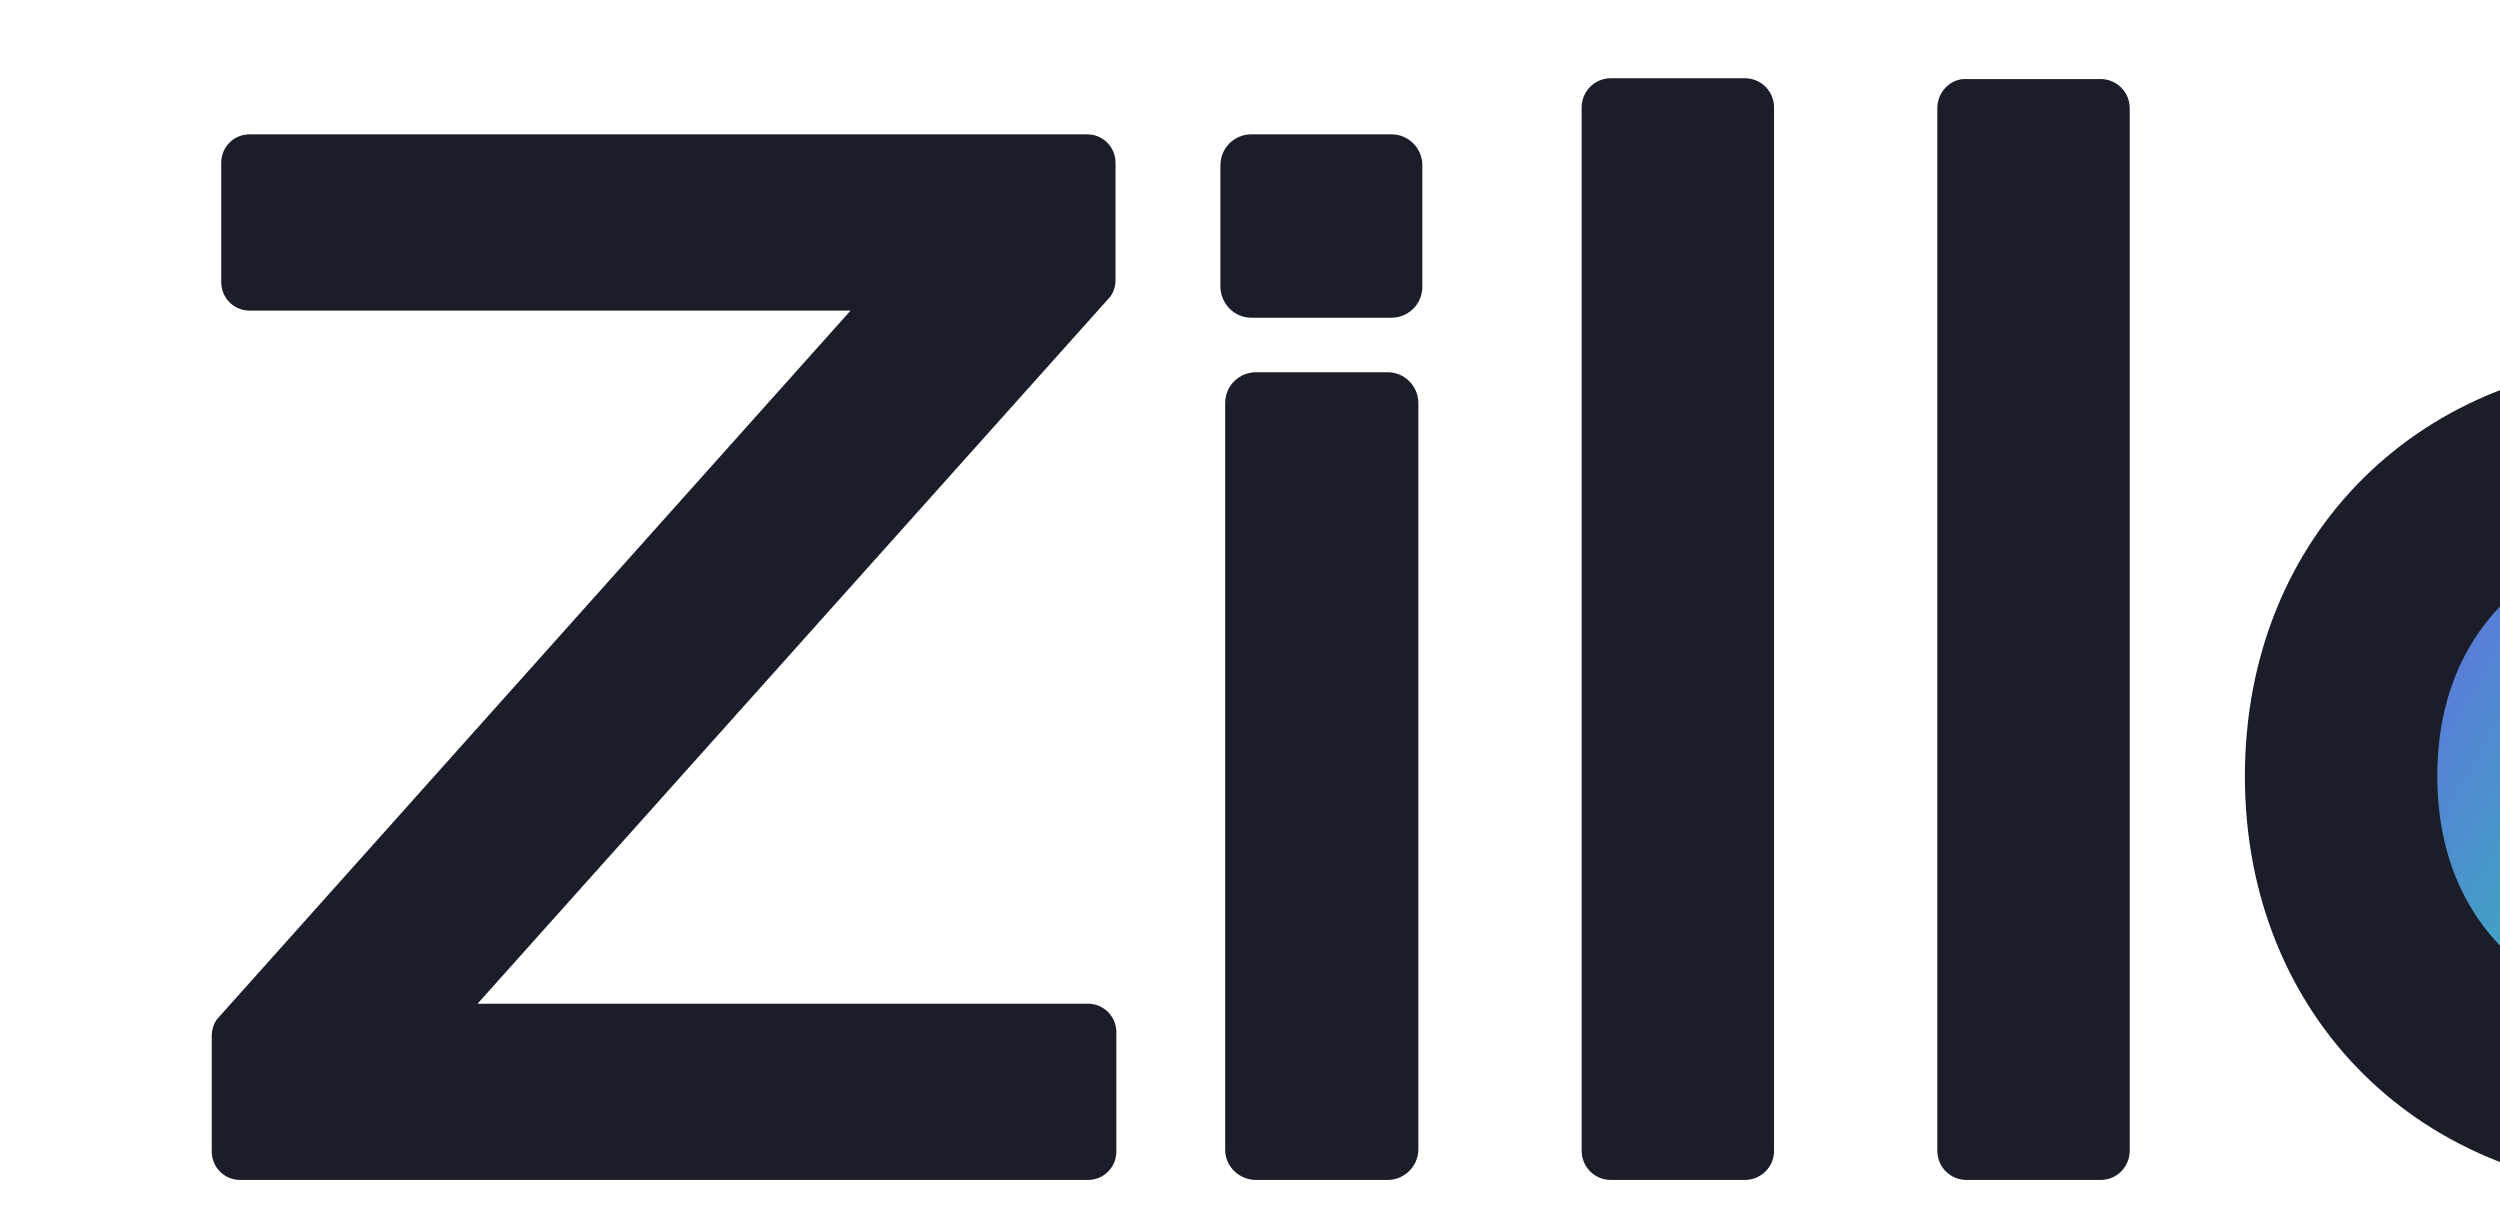
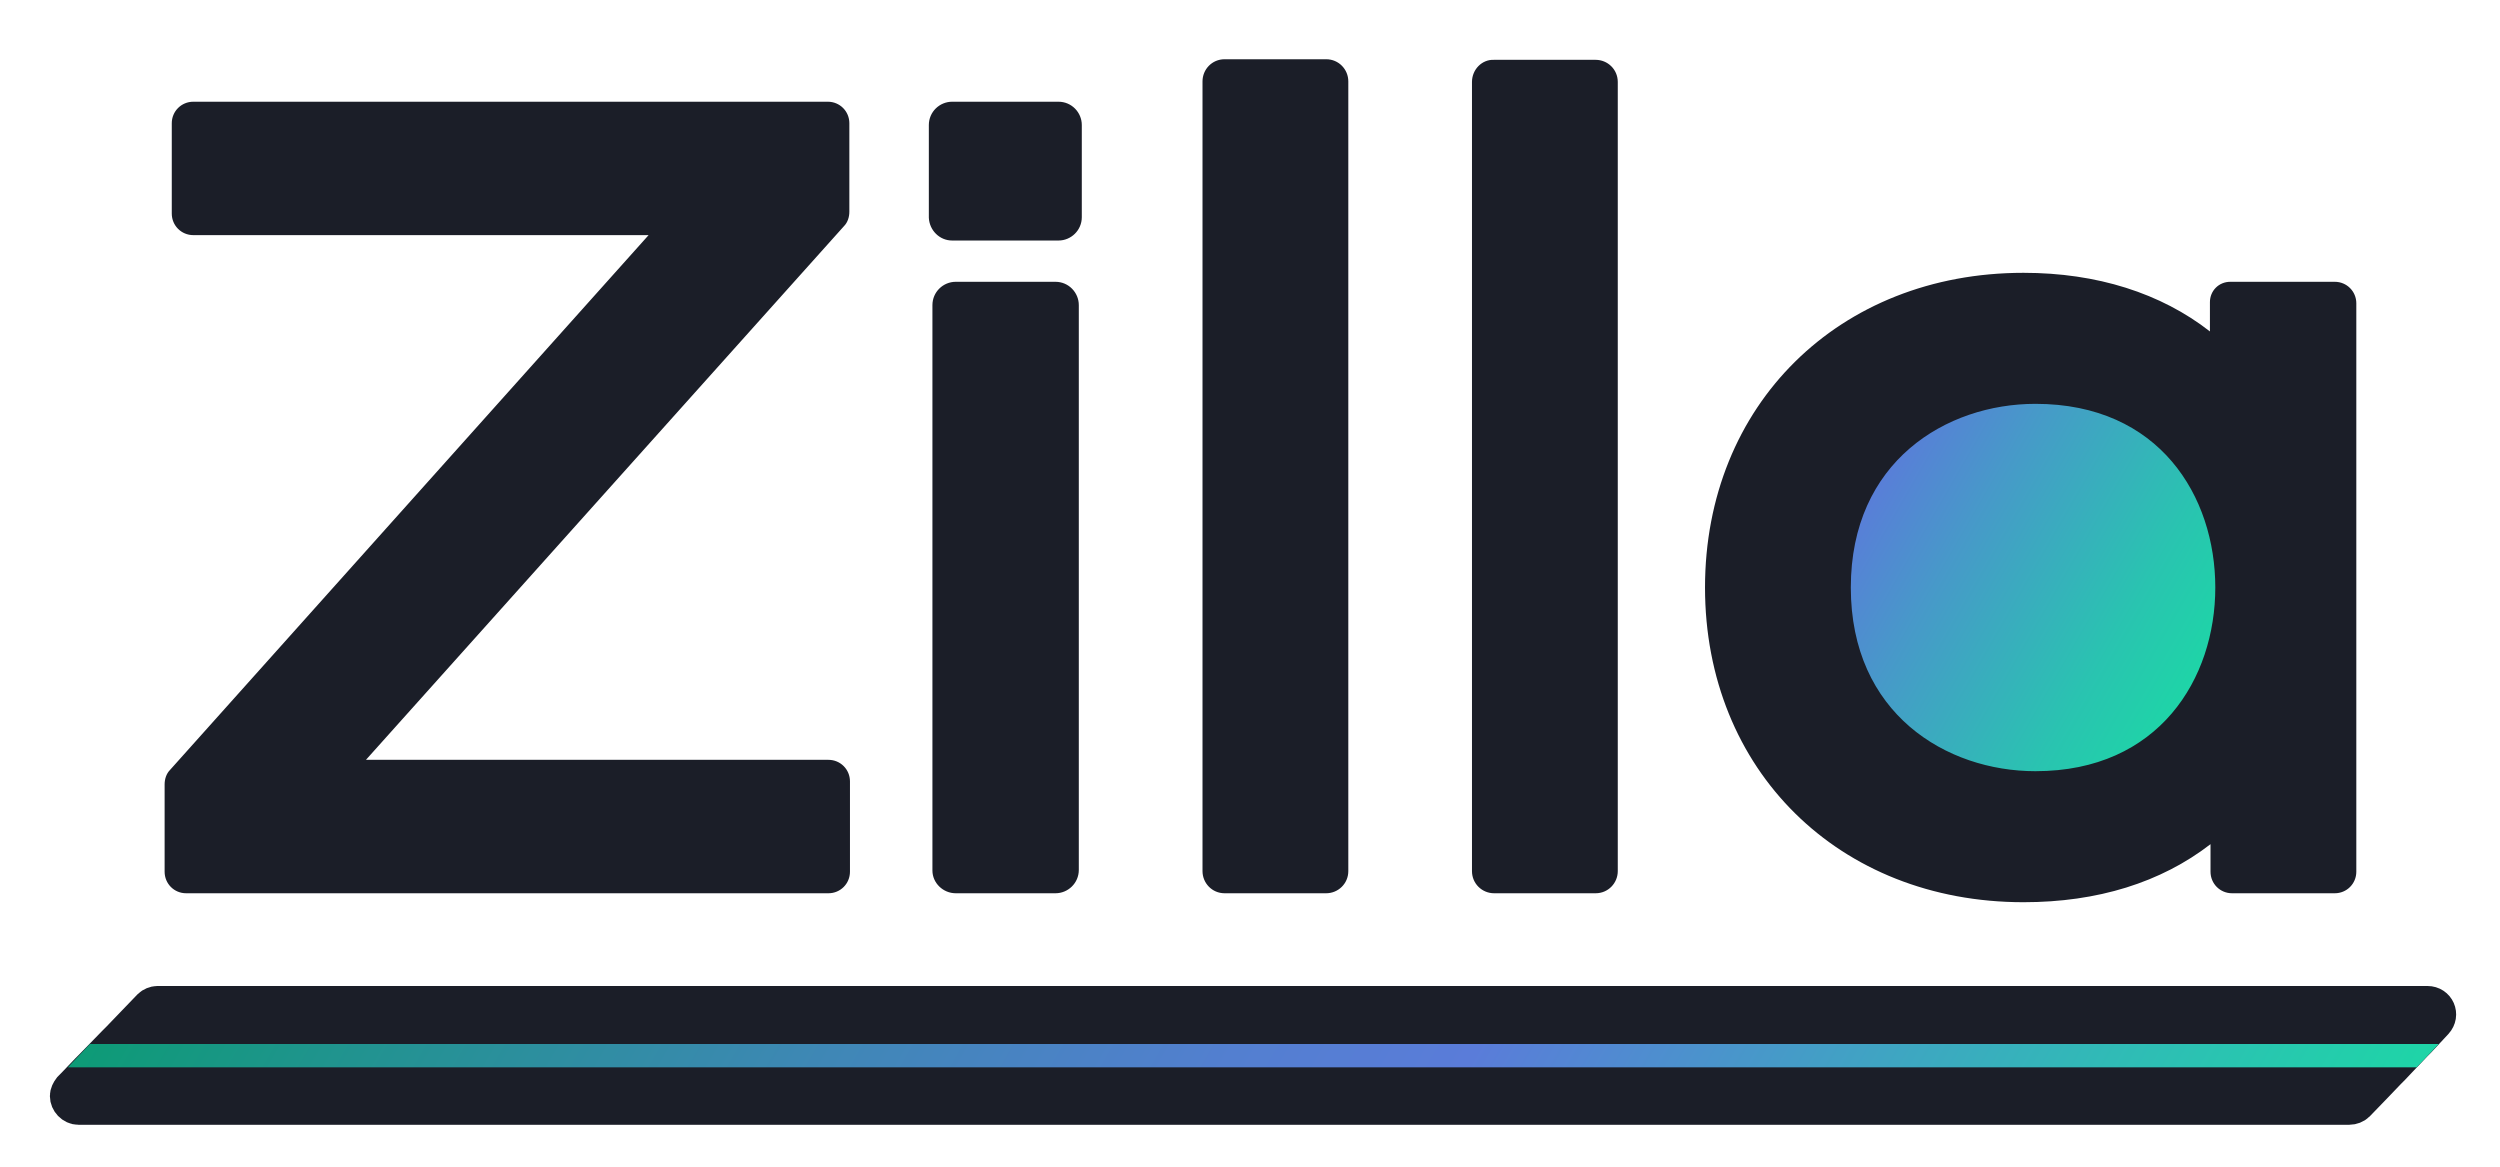
- <svg xmlns="http://www.w3.org/2000/svg" width="300px" height="147px" viewBox="0 0 300 147" version="1.1">
+ <svg xmlns="http://www.w3.org/2000/svg" width="300px" height="140px" viewBox="0 0 299 140" version="1.1">
  <defs>
-     <linearGradient id="linear0" gradientUnits="userSpaceOnUse" x1="311.086" y1="82.144" x2="366.728" y2="114.269" gradientTransform="matrix(0.946372,0,0,0.948387,0.236593,0)">
+     <linearGradient id="linear0" gradientUnits="userSpaceOnUse" x1="311.086" y1="82.144" x2="366.728" y2="114.269" gradientTransform="matrix(0.717026,0,0,0.717949,0.179257,0)">
      <stop offset="0" style="stop-color:rgb(35.294%,48.627%,85.098%);stop-opacity:1;" />
      <stop offset="0.282" style="stop-color:rgb(27.843%,60%,78.824%);stop-opacity:1;" />
      <stop offset="0.758" style="stop-color:rgb(16.078%,76.863%,69.02%);stop-opacity:1;" />
      <stop offset="1" style="stop-color:rgb(11.765%,83.529%,65.49%);stop-opacity:1;" />
    </linearGradient>
+     <linearGradient id="linear1" gradientUnits="userSpaceOnUse" x1="60.844" y1="91" x2="356.762" y2="261.848" gradientTransform="matrix(0.717026,0,0,0.717949,0.179257,0)">
+       <stop offset="0" style="stop-color:rgb(5.098%,60.784%,46.275%);stop-opacity:1;" />
+       <stop offset="0.105" style="stop-color:rgb(12.157%,58.039%,55.294%);stop-opacity:1;" />
+       <stop offset="0.321" style="stop-color:rgb(24.706%,52.941%,71.373%);stop-opacity:1;" />
+       <stop offset="0.491" style="stop-color:rgb(32.549%,49.804%,81.569%);stop-opacity:1;" />
+       <stop offset="0.593" style="stop-color:rgb(35.294%,48.627%,85.098%);stop-opacity:1;" />
+       <stop offset="0.865" style="stop-color:rgb(18.824%,73.333%,71.373%);stop-opacity:1;" />
+       <stop offset="1" style="stop-color:rgb(11.765%,83.529%,65.49%);stop-opacity:1;" />
+     </linearGradient>
  </defs>
  <g id="surface1">
-     <path style=" stroke:none;fill-rule:nonzero;fill:url(#linear0);" d="M 351.34 93.133 C 351.34 109.945 337.738 123.574 320.961 123.574 C 304.184 123.574 290.582 109.945 290.582 93.133 C 290.582 76.316 304.184 62.688 320.961 62.688 C 337.738 62.688 351.34 76.316 351.34 93.133 Z M 351.34 93.133 " />
-     <path style=" stroke:none;fill-rule:nonzero;fill:rgb(10.588%,11.765%,15.686%);fill-opacity:1;" d="M 25.41 138.18 L 25.41 124.332 C 25.41 123.48 25.695 122.625 26.262 122.059 L 102.066 37.273 L 29.953 37.273 C 28.059 37.273 26.547 35.754 26.547 33.855 L 26.547 19.535 C 26.547 17.641 28.059 16.121 29.953 16.121 L 130.457 16.121 C 132.352 16.121 133.863 17.641 133.863 19.535 L 133.863 33.574 C 133.863 34.426 133.582 35.281 133.012 35.848 L 57.305 120.445 L 130.551 120.445 C 132.445 120.445 133.961 121.961 133.961 123.859 L 133.961 138.18 C 133.961 140.078 132.445 141.594 130.551 141.594 L 28.816 141.594 C 26.926 141.594 25.41 140.078 25.41 138.18 Z M 150.711 141.594 L 166.516 141.594 C 168.5 141.594 170.203 139.98 170.203 137.895 L 170.203 48.367 C 170.203 46.375 168.598 44.668 166.516 44.668 L 150.711 44.668 C 148.723 44.668 147.02 46.281 147.02 48.367 L 147.02 137.992 C 147.02 139.98 148.723 141.594 150.711 141.594 Z M 150.141 38.125 L 166.988 38.125 C 168.977 38.125 170.68 36.512 170.68 34.426 L 170.68 19.82 C 170.68 17.828 169.07 16.121 166.988 16.121 L 150.141 16.121 C 148.156 16.121 146.449 17.734 146.449 19.82 L 146.449 34.52 C 146.547 36.512 148.156 38.125 150.141 38.125 Z M 189.797 12.898 L 189.797 138.086 C 189.797 139.98 191.309 141.594 193.297 141.594 L 209.387 141.594 C 211.277 141.594 212.887 140.078 212.887 138.086 L 212.887 12.898 C 212.887 11 211.371 9.391 209.387 9.391 L 193.297 9.391 C 191.309 9.391 189.797 11 189.797 12.898 Z M 232.477 12.992 L 232.477 138.086 C 232.477 140.078 234.086 141.594 235.977 141.594 L 252.066 141.594 C 254.055 141.594 255.566 139.98 255.566 138.086 L 255.566 12.992 C 255.566 11 253.961 9.484 252.066 9.484 L 235.977 9.484 C 234.086 9.391 232.477 11 232.477 12.992 Z M 349.449 133.816 L 349.449 138.18 C 349.449 140.078 350.961 141.594 352.855 141.594 L 369.133 141.594 C 371.023 141.594 372.539 140.078 372.539 138.18 L 372.539 48.082 C 372.539 46.188 371.023 44.668 369.133 44.668 L 352.57 44.668 C 350.773 44.668 349.352 46.09 349.352 47.895 L 349.352 52.539 C 341.594 46.473 331.469 43.246 319.828 43.246 C 290.582 43.246 269.387 64.207 269.387 93.133 C 269.387 122.059 290.582 143.016 319.828 143.016 C 331.562 143.016 341.594 139.887 349.449 133.816 Z M 350.203 93.133 C 350.203 107.547 341.309 122.246 321.719 122.246 C 307.617 122.246 292.477 113.145 292.477 93.133 C 292.477 73.121 307.617 64.016 321.719 64.016 C 341.402 64.016 350.203 78.715 350.203 93.133 Z M 350.203 93.133 " />
-     <path style="fill:none;stroke-width:6;stroke-linecap:butt;stroke-linejoin:miter;stroke:rgb(10.588%,11.765%,15.686%);stroke-opacity:1;stroke-miterlimit:10;" d="M 406.6 170.8 L 403.801 173.798 L 403.099 174.499 L 399.401 178.399 L 398.699 179.099 L 396.4 181.501 L 393.499 184.499 C 393.201 184.8 392.702 185.002 392.198 185.002 L 12.199 185.002 C 11.2 185.002 10.399 184.1 10.399 183.202 C 10.399 182.798 10.601 182.398 10.899 181.999 L 11.501 181.402 L 13.8 179 L 14.502 178.3 L 18.299 174.4 L 19.001 173.7 L 24.202 168.3 C 24.499 167.999 24.999 167.801 25.399 167.801 L 405.299 167.801 C 406.901 167.801 407.702 169.601 406.6 170.8 Z M 406.6 170.8 " transform="matrix(0.946372,0,0,0.948387,0.236593,0)" />
+     <path style=" stroke:none;fill-rule:nonzero;fill:url(#linear0);" d="M 266.195 70.504 C 266.195 83.23 255.891 93.547 243.18 93.547 C 230.469 93.547 220.164 83.23 220.164 70.504 C 220.164 57.773 230.469 47.457 243.18 47.457 C 255.891 47.457 266.195 57.773 266.195 70.504 Z M 266.195 70.504 " />
+     <path style=" stroke:none;fill-rule:nonzero;fill:rgb(10.588%,11.765%,15.686%);fill-opacity:1;" d="M 19.254 104.605 L 19.254 94.125 C 19.254 93.477 19.469 92.832 19.898 92.398 L 77.332 28.215 L 22.695 28.215 C 21.262 28.215 20.113 27.066 20.113 25.629 L 20.113 14.789 C 20.113 13.355 21.262 12.207 22.695 12.207 L 98.844 12.207 C 100.277 12.207 101.422 13.355 101.422 14.789 L 101.422 25.414 C 101.422 26.062 101.207 26.707 100.777 27.137 L 43.414 91.18 L 98.914 91.18 C 100.348 91.18 101.496 92.328 101.496 93.766 L 101.496 104.605 C 101.496 106.043 100.348 107.191 98.914 107.191 L 21.832 107.191 C 20.398 107.191 19.254 106.043 19.254 104.605 Z M 114.188 107.191 L 126.16 107.191 C 127.668 107.191 128.957 105.969 128.957 104.391 L 128.957 36.617 C 128.957 35.109 127.738 33.816 126.16 33.816 L 114.188 33.816 C 112.68 33.816 111.391 35.035 111.391 36.617 L 111.391 104.461 C 111.391 105.969 112.68 107.191 114.188 107.191 Z M 113.758 28.863 L 126.52 28.863 C 128.023 28.863 129.316 27.641 129.316 26.062 L 129.316 15.004 C 129.316 13.496 128.098 12.207 126.52 12.207 L 113.758 12.207 C 112.25 12.207 110.961 13.426 110.961 15.004 L 110.961 26.133 C 111.031 27.641 112.25 28.863 113.758 28.863 Z M 143.801 9.766 L 143.801 104.535 C 143.801 105.969 144.945 107.191 146.453 107.191 L 158.641 107.191 C 160.074 107.191 161.297 106.043 161.297 104.535 L 161.297 9.766 C 161.297 8.328 160.148 7.109 158.641 7.109 L 146.453 7.109 C 144.945 7.109 143.801 8.328 143.801 9.766 Z M 176.137 9.836 L 176.137 104.535 C 176.137 106.043 177.355 107.191 178.789 107.191 L 190.98 107.191 C 192.484 107.191 193.633 105.969 193.633 104.535 L 193.633 9.836 C 193.633 8.328 192.414 7.18 190.98 7.18 L 178.789 7.18 C 177.355 7.109 176.137 8.328 176.137 9.836 Z M 264.762 101.301 L 264.762 104.605 C 264.762 106.043 265.91 107.191 267.344 107.191 L 279.676 107.191 C 281.109 107.191 282.258 106.043 282.258 104.605 L 282.258 36.398 C 282.258 34.965 281.109 33.816 279.676 33.816 L 267.129 33.816 C 265.766 33.816 264.691 34.891 264.691 36.258 L 264.691 39.773 C 258.812 35.18 251.137 32.738 242.32 32.738 C 220.164 32.738 204.102 48.605 204.102 70.504 C 204.102 92.398 220.164 108.266 242.32 108.266 C 251.211 108.266 258.812 105.898 264.762 101.301 Z M 265.336 70.504 C 265.336 81.414 258.594 92.543 243.754 92.543 C 233.07 92.543 221.598 85.652 221.598 70.504 C 221.598 55.355 233.07 48.461 243.754 48.461 C 258.668 48.461 265.336 59.59 265.336 70.504 Z M 265.336 70.504 " />
+     <path style="fill-rule:nonzero;fill:rgb(10.588%,11.765%,15.686%);fill-opacity:1;stroke-width:6;stroke-linecap:butt;stroke-linejoin:miter;stroke:rgb(10.588%,11.765%,15.686%);stroke-opacity:1;stroke-miterlimit:10;" d="M 406.601 170.799 L 403.8 173.802 L 403.098 174.499 L 399.399 178.4 L 398.701 179.102 L 396.402 181.501 L 393.499 184.499 C 393.199 184.798 392.698 185 392.202 185 L 12.198 185 C 11.201 185 10.401 184.102 10.401 183.199 C 10.401 182.802 10.602 182.399 10.902 182.002 L 11.501 181.398 L 13.8 178.998 L 14.497 178.302 L 18.3 174.401 L 19.003 173.699 L 24.2 168.302 C 24.5 168.003 25.001 167.801 25.398 167.801 L 405.299 167.801 C 406.9 167.801 407.701 169.602 406.601 170.799 Z M 406.601 170.799 " transform="matrix(0.717026,0,0,0.717949,0.179257,0)" />
+     <path style=" stroke:none;fill-rule:nonzero;fill:url(#linear1);" d="M 292.152 125.281 L 289.5 128.082 L 7.637 128.082 L 10.289 125.281 Z M 292.152 125.281 " />
  </g>
</svg>
